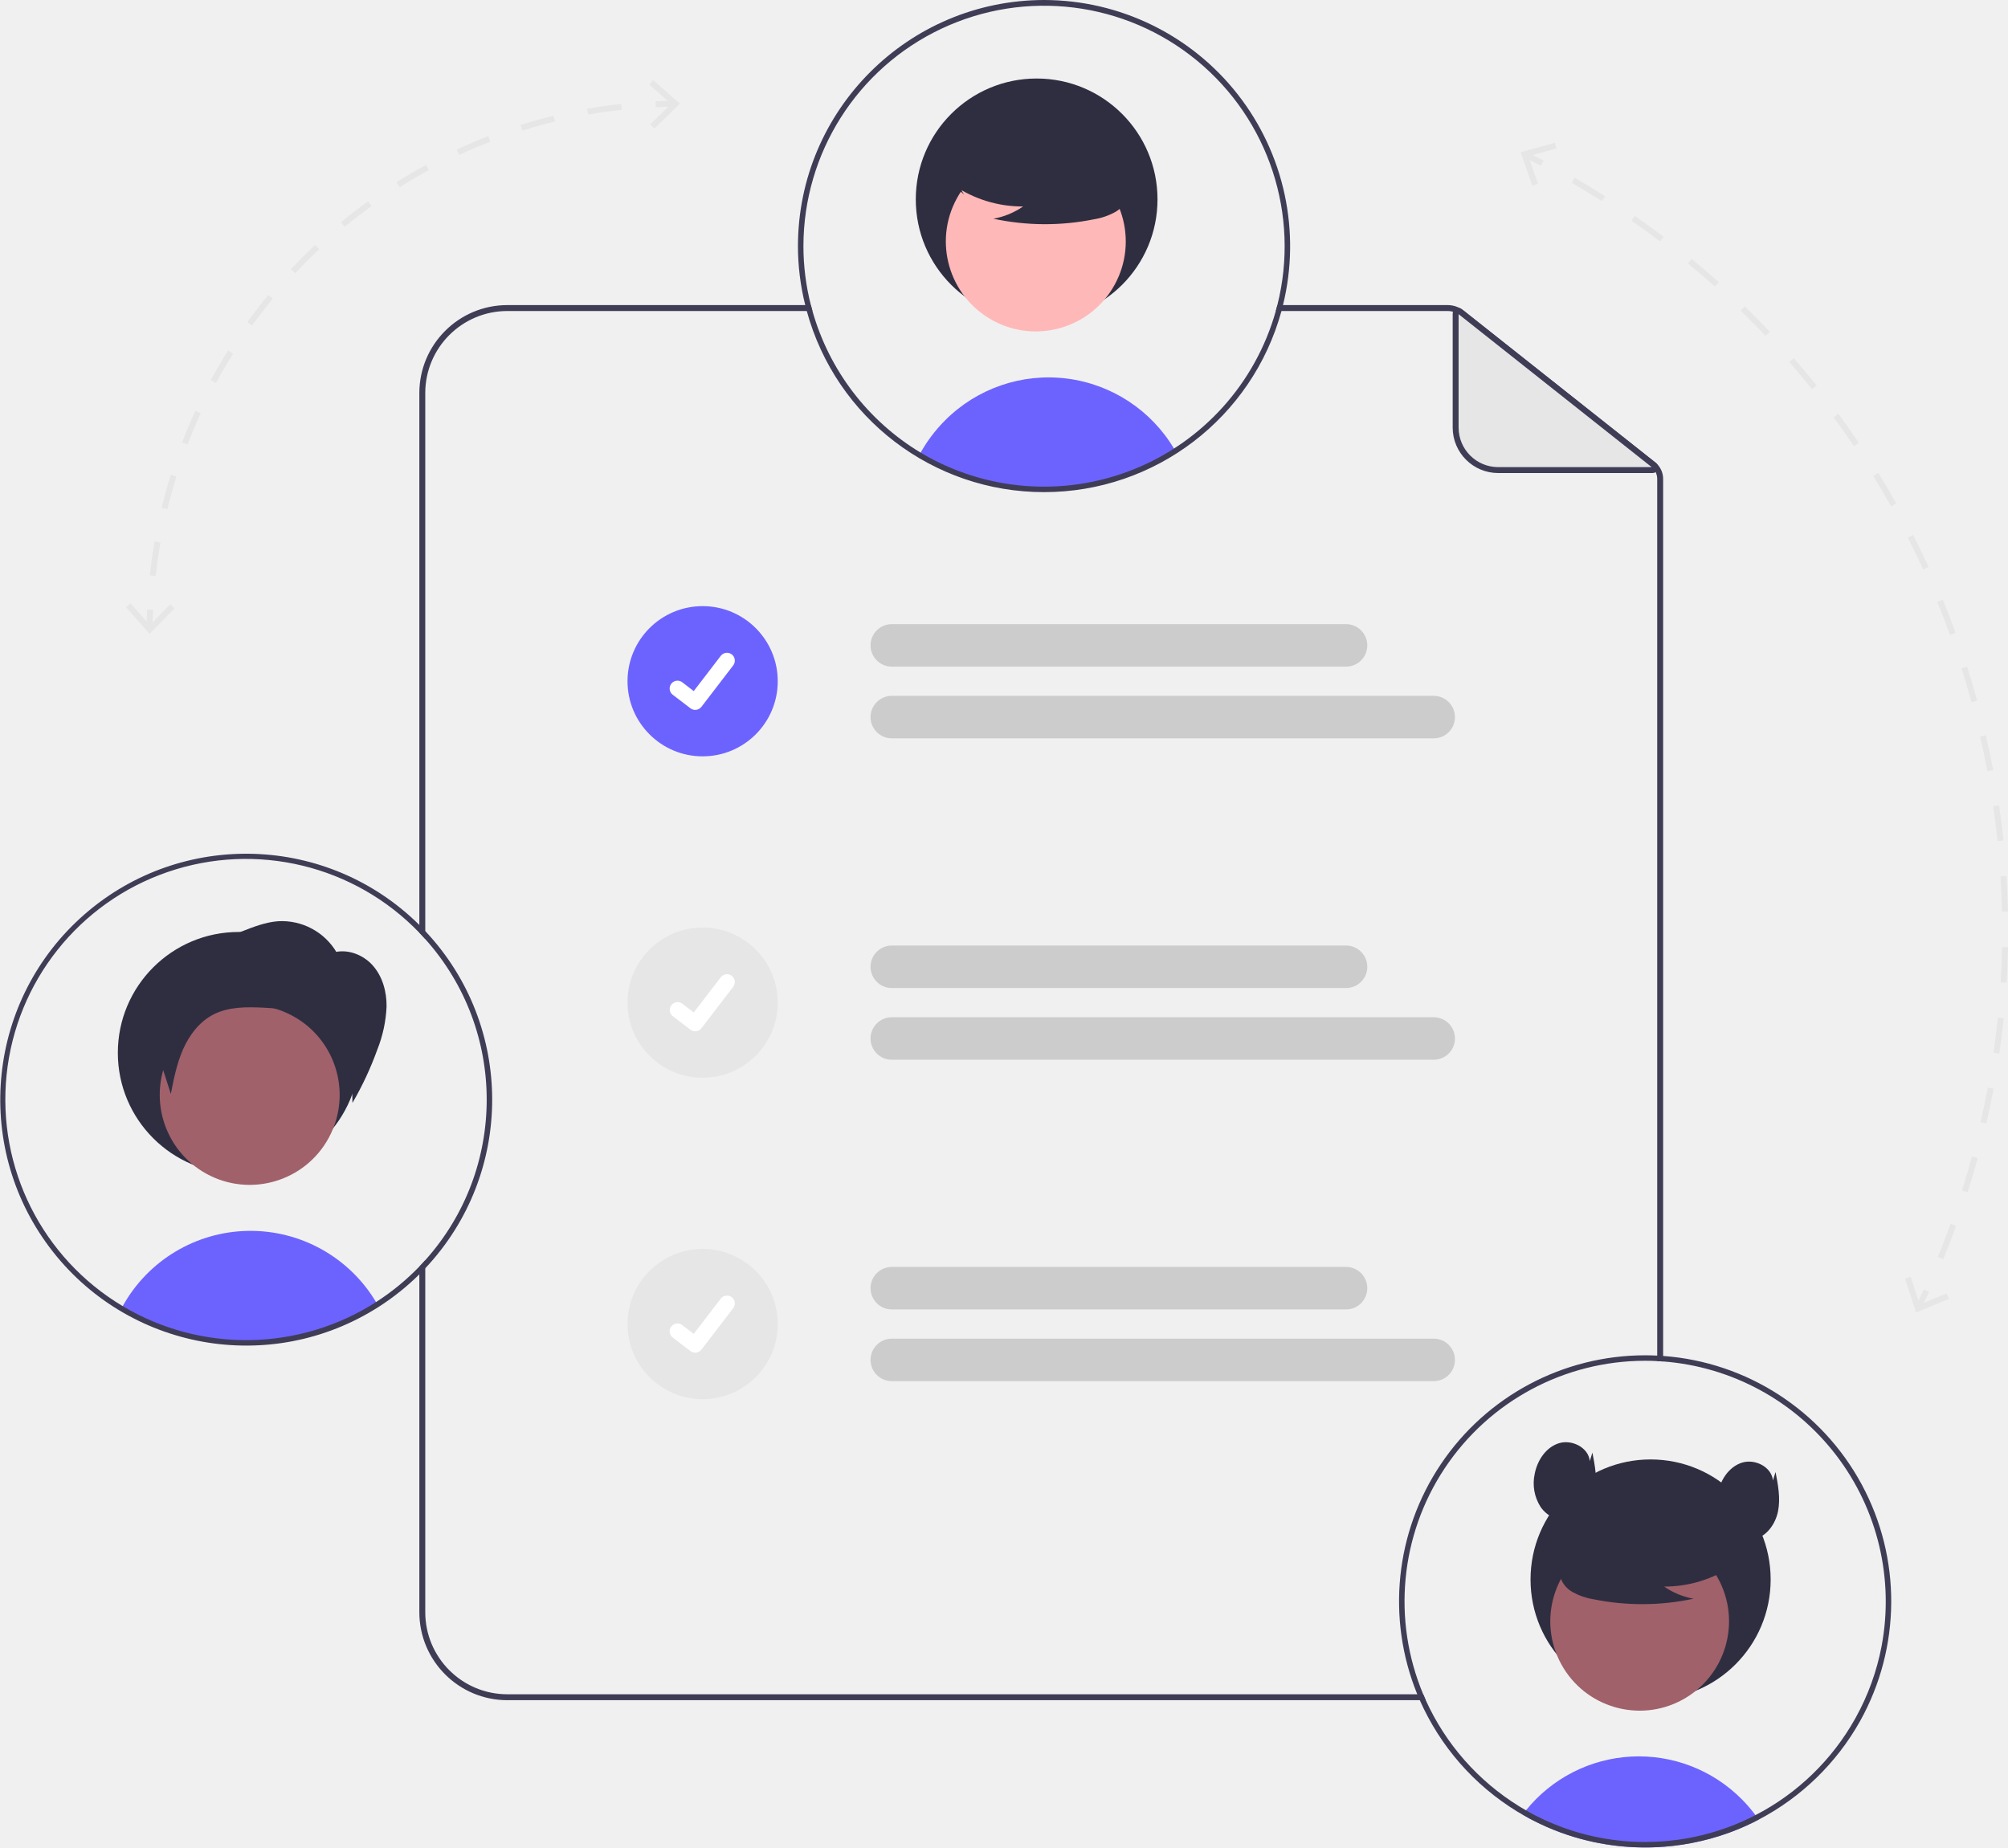
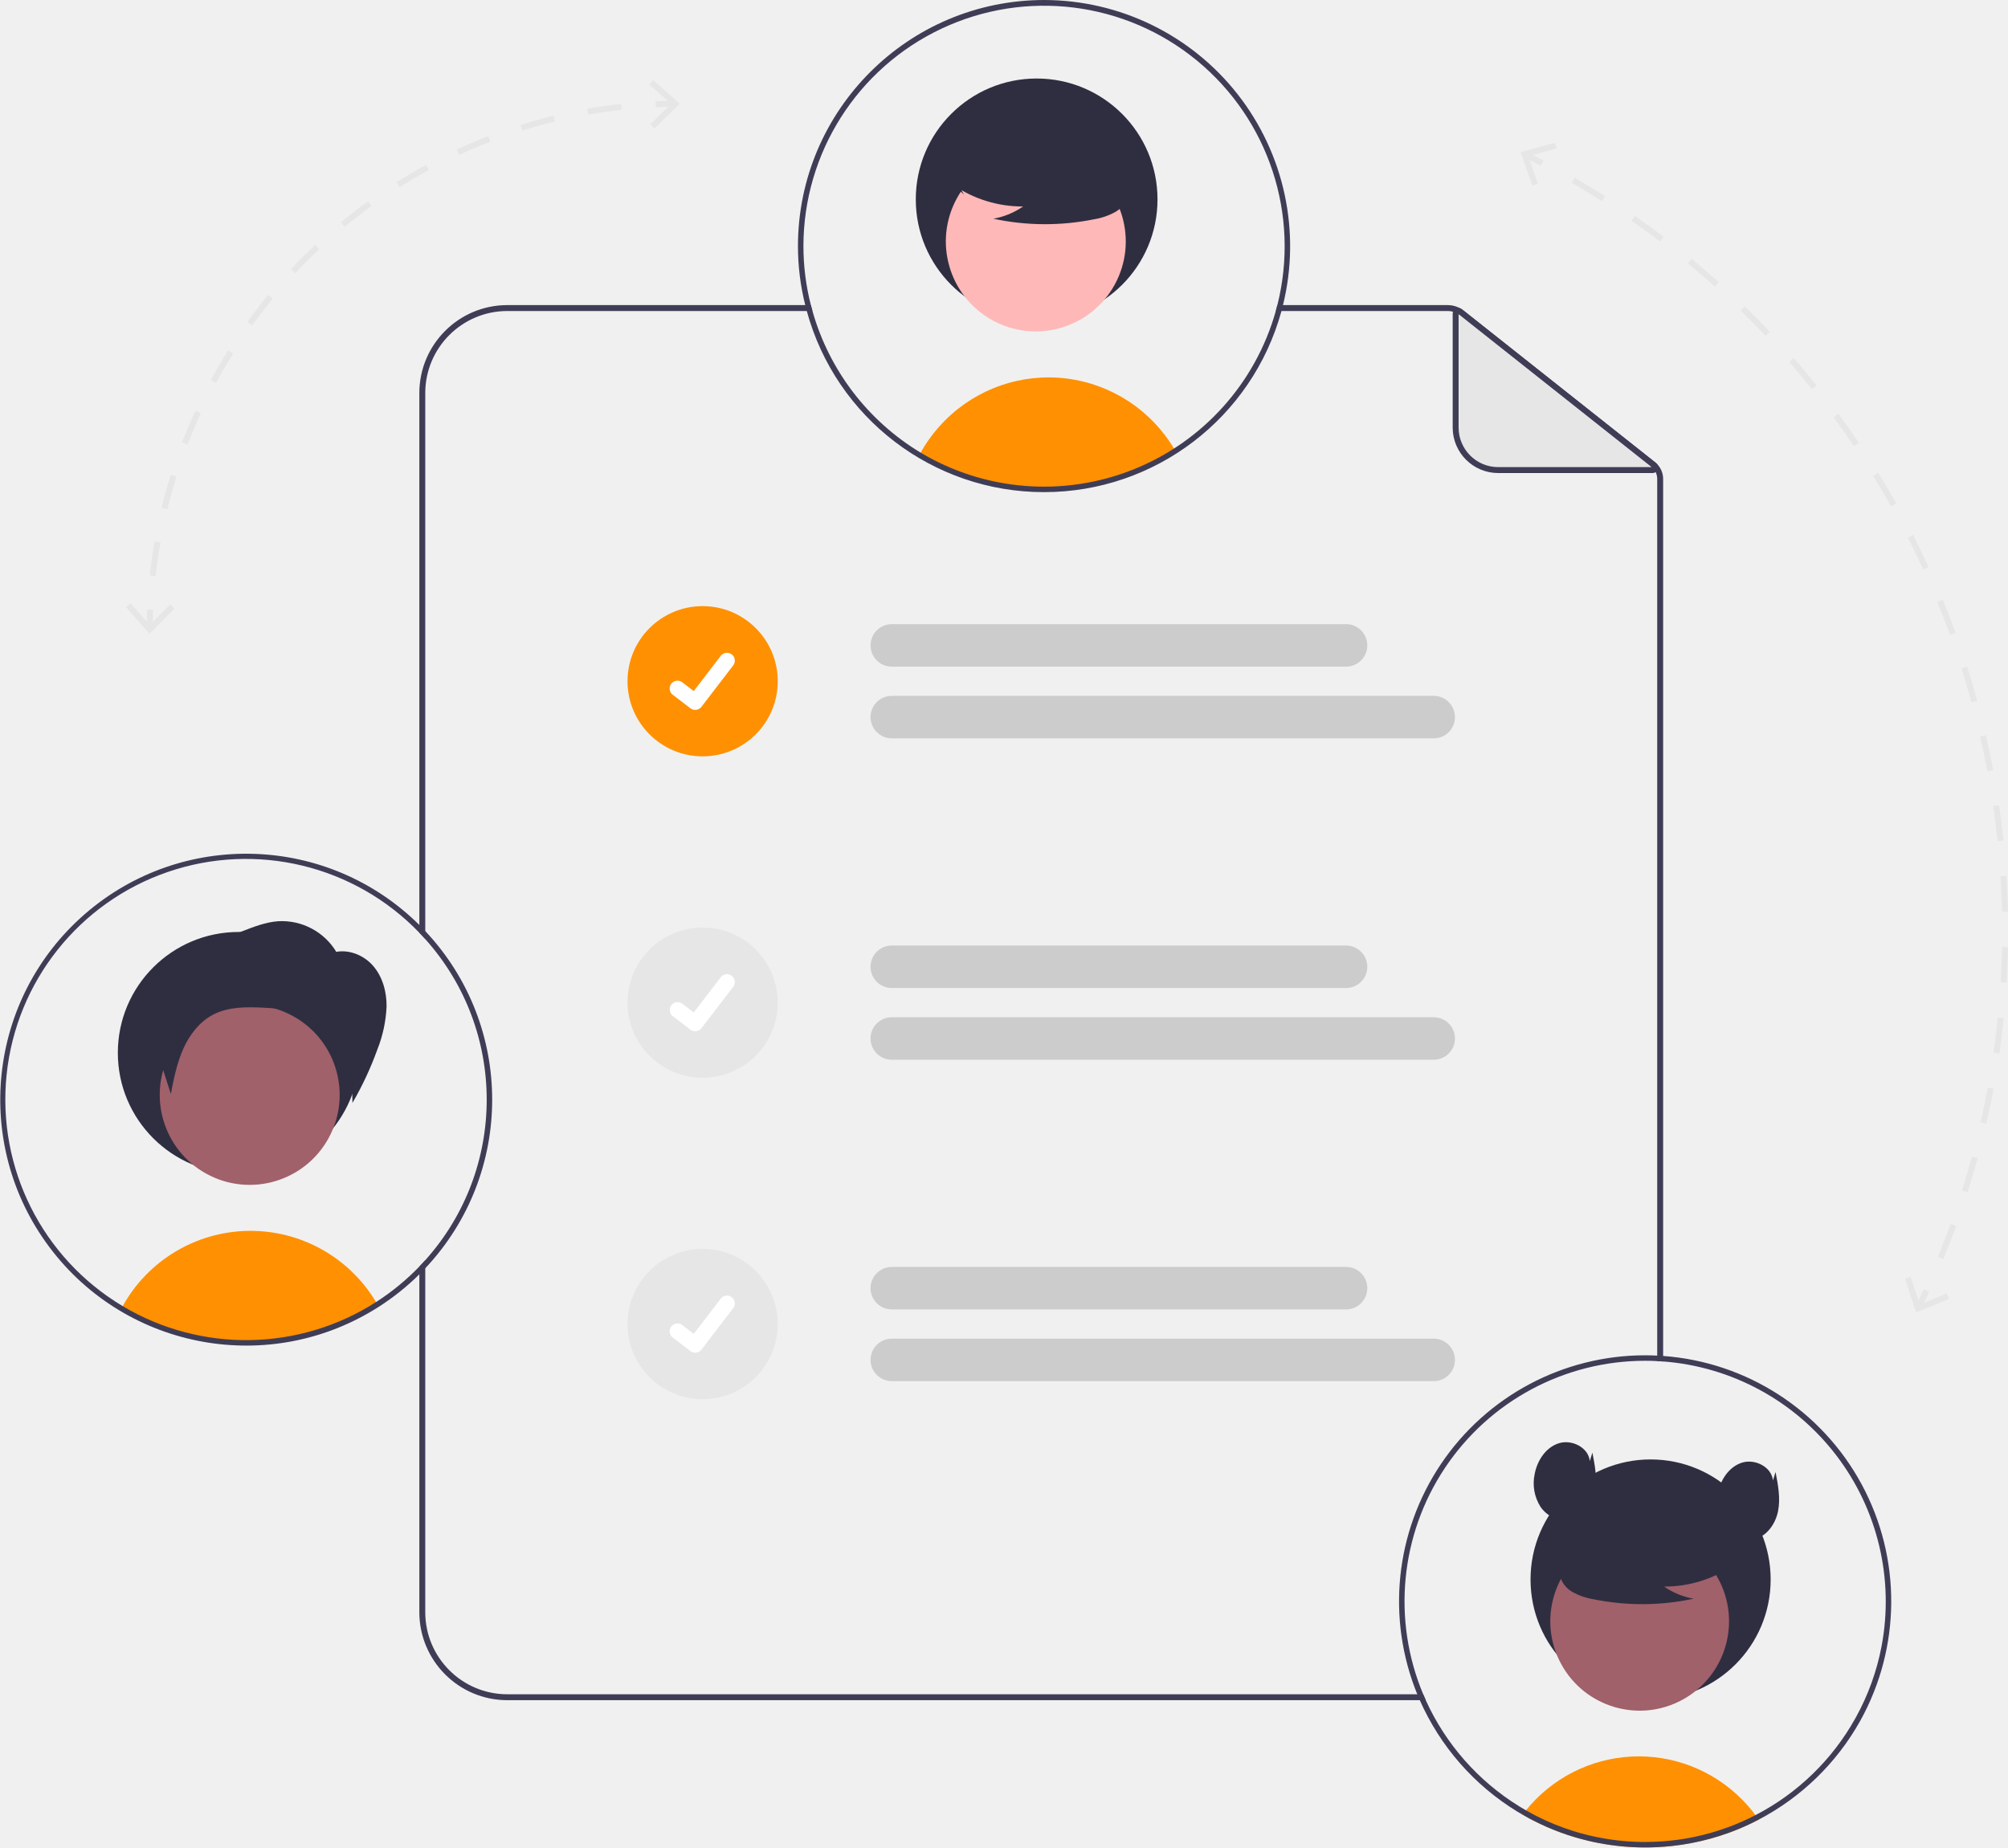
<svg xmlns="http://www.w3.org/2000/svg" id="aba92bf9-15c7-4666-a277-8a6e60b3ba94" data-name="Layer 1" width="677.858" height="623.712" viewBox="0 0 677.858 623.712">
  <path d="M741.511,710.144H432.321a27.721,27.721,0,0,1-27.69-27.7v-118.85c-.64.73-1.31,1.45-2,2.15v116.7a29.727,29.727,0,0,0,29.69,29.7H742.381C742.081,711.484,741.791,710.814,741.511,710.144Zm-336.88-439.3a27.721,27.721,0,0,1,27.69-27.7h103.02c-.19-.67-.37-1.33-.54-2h-102.48a29.727,29.727,0,0,0-29.69,29.7v182.2c.69.7,1.35,1.42,2,2.15Zm415.16,23.36-64.6-51.17a8.733,8.733,0,0,0-5.42-1.89H692.281c-.16.67-.34,1.34-.53,2h58.02a6.796,6.796,0,0,1,4.18,1.45l64.6,51.18a5.146,5.146,0,0,1,1.96,4.06v297.83c.67.02,1.34.07,2,.12v-297.95A7.137,7.137,0,0,0,819.791,294.204Z" transform="translate(-261.0712 -138.1442)" fill="#3f3d56" />
  <path d="M818.938,296.846H766.812a14.348,14.348,0,0,1-14.348-14.348V243.999a.897.897,0,0,1,1.454-.703l65.577,51.951A.897.897,0,0,1,818.938,296.846Z" transform="translate(-261.0712 -138.1442)" fill="#e6e6e6" />
  <path d="M818.938,297.846H766.812a15.366,15.366,0,0,1-15.348-15.348v-38.499a1.897,1.897,0,0,1,3.074-1.487l65.577,51.951a1.896,1.896,0,0,1-1.178,3.383Zm0-2v0Zm-65.474-51.634V282.498a13.363,13.363,0,0,0,13.348,13.348H818.641Z" transform="translate(-261.0712 -138.1442)" fill="#3f3d56" />
  <path d="M715.466,363.205H562.122a7.174,7.174,0,1,1,0-14.348H715.466a7.174,7.174,0,0,1,0,14.348Z" transform="translate(-261.0712 -138.1442)" fill="#ccc" />
  <path d="M745.059,387.418H562.122a7.174,7.174,0,1,1,0-14.348h182.937a7.174,7.174,0,1,1,0,14.348Z" transform="translate(-261.0712 -138.1442)" fill="#ccc" />
  <path d="M715.466,471.712H562.122a7.174,7.174,0,0,1,0-14.348H715.466a7.174,7.174,0,0,1,0,14.348Z" transform="translate(-261.0712 -138.1442)" fill="#ccc" />
  <path d="M745.059,495.924H562.122a7.174,7.174,0,1,1,0-14.348h182.937a7.174,7.174,0,1,1,0,14.348Z" transform="translate(-261.0712 -138.1442)" fill="#ccc" />
  <path d="M715.466,580.219H562.122a7.174,7.174,0,1,1,0-14.348H715.466a7.174,7.174,0,0,1,0,14.348Z" transform="translate(-261.0712 -138.1442)" fill="#ccc" />
  <path d="M745.059,604.431H562.122a7.174,7.174,0,1,1,0-14.348h182.937a7.174,7.174,0,1,1,0,14.348Z" transform="translate(-261.0712 -138.1442)" fill="#ccc" />
-   <circle id="a4ecd73b-08d8-48cc-a4e8-61145e733de3" data-name="Ellipse 44" cx="237.194" cy="229.993" r="25.356" fill="#6c63ff" />
+   <circle id="a4ecd73b-08d8-48cc-a4e8-61145e733de3" data-name="Ellipse 44" cx="237.194" cy="229.993" r="25.356" fill="#ff9001" />
  <path id="e1436a23-a259-49e2-b8fe-799bdd526759" data-name="Path 395" d="M495.753,377.81a2.63,2.63,0,0,1-1.582-.526l-.028-.021-5.959-4.558a2.648,2.648,0,1,1,3.222-4.203l3.86,2.96,9.121-11.899a2.647,2.647,0,0,1,3.711-.49l.001.001-.057.079.058-.079a2.65,2.65,0,0,1,.49,3.712l-10.728,13.99a2.649,2.649,0,0,1-2.106,1.033Z" transform="translate(-261.0712 -138.1442)" fill="#fff" />
  <circle id="be8a52d2-63f9-435f-813d-f0401f75b826" data-name="Ellipse 44" cx="237.194" cy="338.5" r="25.356" fill="#e6e6e6" />
  <path id="e3c7ab69-76f6-4704-bab0-1a6933653e72" data-name="Path 395" d="M495.753,486.317a2.63,2.63,0,0,1-1.582-.526l-.028-.021-5.959-4.558a2.648,2.648,0,0,1,3.222-4.203l3.86,2.96,9.121-11.899a2.647,2.647,0,0,1,3.711-.49l.001.001-.057.079.058-.079a2.65,2.65,0,0,1,.49,3.712l-10.728,13.99a2.649,2.649,0,0,1-2.106,1.033Z" transform="translate(-261.0712 -138.1442)" fill="#fff" />
  <circle id="fc7f6027-3824-4a0f-8274-ead5998d3b8e" data-name="Ellipse 44" cx="237.194" cy="447.007" r="25.356" fill="#e6e6e6" />
  <path id="a068fab7-b499-433d-8534-b02b75008e19" data-name="Path 395" d="M495.753,594.823a2.63,2.63,0,0,1-1.582-.526l-.028-.021-5.959-4.558a2.648,2.648,0,1,1,3.222-4.203l3.86,2.96,9.121-11.899a2.647,2.647,0,0,1,3.711-.49l.001.001-.057.079.058-.079a2.65,2.65,0,0,1,.49,3.712l-10.728,13.99a2.649,2.649,0,0,1-2.106,1.033Z" transform="translate(-261.0712 -138.1442)" fill="#fff" />
-   <path d="M854.768,752.469q-2.146,1.121-4.366,2.123-2.021.914-4.107,1.717c-.508.194-1.024.388-1.541.582a82.638,82.638,0,0,1-12.553,3.461q-3.171.623-6.424.978-2.686.305-5.427.434c-1.302.065-2.603.092-3.914.092a82.927,82.927,0,0,1-15.47-1.449c-1.33-.24-2.631-.526-3.932-.84a81.945,81.945,0,0,1-18.156-6.701c-.517-.258-1.034-.535-1.551-.803-.766-.406-1.513-.831-2.261-1.274.36-.498.748-.988,1.144-1.468a48.953,48.953,0,0,1,72.8-3.784,50.098,50.098,0,0,1,4.671,5.409C854.057,751.444,854.417,751.952,854.768,752.469Z" transform="translate(-261.0712 -138.1442)" fill="#6c63ff" />
+   <path d="M854.768,752.469q-2.146,1.121-4.366,2.123-2.021.914-4.107,1.717c-.508.194-1.024.388-1.541.582a82.638,82.638,0,0,1-12.553,3.461q-3.171.623-6.424.978-2.686.305-5.427.434c-1.302.065-2.603.092-3.914.092a82.927,82.927,0,0,1-15.47-1.449c-1.33-.24-2.631-.526-3.932-.84a81.945,81.945,0,0,1-18.156-6.701c-.517-.258-1.034-.535-1.551-.803-.766-.406-1.513-.831-2.261-1.274.36-.498.748-.988,1.144-1.468a48.953,48.953,0,0,1,72.8-3.784,50.098,50.098,0,0,1,4.671,5.409C854.057,751.444,854.417,751.952,854.768,752.469Z" transform="translate(-261.0712 -138.1442)" fill="#ff9001" />
  <circle cx="557.205" cy="533.248" r="40.53" fill="#2f2e41" />
  <circle cx="814.587" cy="685.51" r="30.166" transform="translate(-490.0586 336.5842) rotate(-28.66306)" fill="#a0616a" />
  <path d="M846.284,666.536a41.028,41.028,0,0,1-23.447,7.246,25.142,25.142,0,0,0,9.965,4.1,82.729,82.729,0,0,1-33.792.19,21.871,21.871,0,0,1-7.074-2.43,8.953,8.953,0,0,1-4.366-5.84c-.741-4.235,2.559-8.083,5.989-10.677a44.175,44.175,0,0,1,37.121-7.418c4.147,1.072,8.301,2.883,10.994,6.213s3.491,8.464.925,11.893Z" transform="translate(-261.0712 -138.1442)" fill="#2f2e41" />
  <path d="M822.511,595.924c-.66-.05-1.33-.09-2-.12-1.35-.07-2.71-.1-4.08-.1a83.072,83.072,0,0,0-76.92,114.44c.27.67.55,1.34.85,2a83.673,83.673,0,0,0,32.84,37.56l.53.31c.45.27.89.53,1.33.77.75.45,1.5.87,2.26,1.28.52.27,1.04.54,1.55.8a81.774,81.774,0,0,0,18.16,6.7c1.3.32,2.6.6,3.93.84a82.963,82.963,0,0,0,15.47,1.45c1.31,0,2.61-.03,3.92-.09,1.82-.08,3.63-.23,5.42-.43q3.255-.36,6.43-.98a83.313,83.313,0,0,0,12.55-3.46c.52-.2,1.04-.39,1.54-.59,1.4-.53,2.76-1.1,4.11-1.71q2.22-1.005,4.37-2.13a83.876,83.876,0,0,0,34.19-33.2,2.432,2.432,0,0,1,.12-.22,83.047,83.047,0,0,0-66.57-123.12Zm73.72,98.1a80.758,80.758,0,0,1-8.67,23.94c-.07.13-.14.26-.21.38a81.377,81.377,0,0,1-33.67,32.6q-2.13,1.11-4.31,2.08c-1.21.54-2.45,1.06-3.7,1.54-.52.2-1.06.41-1.59.59a79.042,79.042,0,0,1-10.83,3.1,76.825,76.825,0,0,1-8.26,1.3c-1.71.19-3.44.32-5.19.38-1.12.05-2.24.08-3.37.08a80.389,80.389,0,0,1-14.97-1.4,77.371,77.371,0,0,1-8.89-2.18,81.139,81.139,0,0,1-12.91-5.23c-.48-.25-.96-.5-1.43-.76-.68-.36-1.36-.73-2.02-1.12-.5-.28-1-.58-1.49-.87-.29-.17-.57-.34-.86-.52a81.776,81.776,0,0,1-31.48-35.79c-.3-.66-.59-1.33-.87-2a81.226,81.226,0,0,1,74.92-112.59c1.37,0,2.73.03,4.08.11.67.02,1.34.07,2,.12a81.293,81.293,0,0,1,73.72,96.24Z" transform="translate(-261.0712 -138.1442)" fill="#3f3d56" />
  <path d="M797.751,631.421c-.436-4.586-6.054-7.409-10.447-6.024s-7.277,5.809-8.149,10.332a14.821,14.821,0,0,0,1.999,11.189c2.221,3.196,6.301,5.19,10.107,4.379,4.345-.926,7.355-5.169,8.216-9.527s.006-8.851-.848-13.211Z" transform="translate(-261.0712 -138.1442)" fill="#2f2e41" />
  <path d="M859.578,637.972c-.436-4.586-6.054-7.409-10.447-6.024s-7.277,5.809-8.149,10.332a14.821,14.821,0,0,0,1.999,11.189c2.221,3.196,6.301,5.19,10.107,4.379,4.345-.926,7.355-5.169,8.216-9.527s.006-8.851-.848-13.211Z" transform="translate(-261.0712 -138.1442)" fill="#2f2e41" />
-   <path d="M657.851,290.39a82.214,82.214,0,0,1-86.443,1.375,49.963,49.963,0,0,1,8.677-11.676,49.321,49.321,0,0,1,77.452,9.756C657.639,290.021,657.75,290.205,657.851,290.39Z" transform="translate(-261.0712 -138.1442)" fill="#6c63ff" />
+   <path d="M657.851,290.39a82.214,82.214,0,0,1-86.443,1.375,49.963,49.963,0,0,1,8.677-11.676,49.321,49.321,0,0,1,77.452,9.756C657.639,290.021,657.75,290.205,657.851,290.39Z" transform="translate(-261.0712 -138.1442)" fill="#ff9001" />
  <circle cx="349.95" cy="67.306" r="40.8" fill="#2f2e41" />
  <circle cx="610.735" cy="219.663" r="30.366" transform="translate(-136.0256 512.0468) rotate(-61.33679)" fill="#ffb8b8" />
  <path d="M582.827,200.562a41.3,41.3,0,0,0,23.603,7.294,25.309,25.309,0,0,1-10.031,4.127,83.279,83.279,0,0,0,34.017.191,22.016,22.016,0,0,0,7.121-2.446,9.012,9.012,0,0,0,4.396-5.878c.746-4.264-2.576-8.137-6.028-10.748a44.468,44.468,0,0,0-37.368-7.467c-4.174,1.079-8.356,2.902-11.067,6.254s-3.514,8.52-.931,11.972Z" transform="translate(-261.0712 -138.1442)" fill="#2f2e41" />
  <path d="M613.521,138.144a83.173,83.173,0,0,0-83.08,83.07,82.299,82.299,0,0,0,2.46,19.93c.17.67.34,1.34.52,2a82.987,82.987,0,0,0,80.1,61.15,83.104,83.104,0,0,0,80.15-61.15c.18-.67.35-1.33.51-2a83.128,83.128,0,0,0-80.66-103Zm78.76,103c-.16.67-.34,1.34-.53,2a81.27,81.27,0,0,1-119.87,47.83,81.81,81.81,0,0,1-36.54-47.83c-.19-.67-.37-1.33-.54-2a80.399,80.399,0,0,1-2.51-19.93,81.225,81.225,0,1,1,159.99,19.93Z" transform="translate(-261.0712 -138.1442)" fill="#3f3d56" />
-   <path d="M388.481,578.524a82.211,82.211,0,0,1-86.44,1.38c.14-.27.29-.54.45-.8a49.35,49.35,0,0,1,85.52-1.37c.06.08.11.17.16.25C388.271,578.154,388.381,578.344,388.481,578.524Z" transform="translate(-261.0712 -138.1442)" fill="#6c63ff" />
+   <path d="M388.481,578.524a82.211,82.211,0,0,1-86.44,1.38c.14-.27.29-.54.45-.8a49.35,49.35,0,0,1,85.52-1.37c.06.08.11.17.16.25C388.271,578.154,388.381,578.344,388.481,578.524Z" transform="translate(-261.0712 -138.1442)" fill="#ff9001" />
  <path d="M382.451,493.584a40.8,40.8,0,1,1-40.8-40.8A40.606,40.606,0,0,1,382.451,493.584Z" transform="translate(-261.0712 -138.1442)" fill="#2f2e41" />
  <path d="M373.621,518.934a31.366,31.366,0,0,1-1.61,3.43,30.369,30.369,0,0,1-41.21,12.08,30.366,30.366,0,1,1,29.13-53.29A30.375,30.375,0,0,1,373.621,518.934Z" transform="translate(-261.0712 -138.1442)" fill="#a0616a" />
  <path d="M404.631,452.484c-.64-.7-1.31-1.39-2-2.06a83.027,83.027,0,1,0-13.65,128.88,83.684,83.684,0,0,0,13.65-10.93c.68-.67,1.35-1.35,2-2.05a83.006,83.006,0,0,0,0-113.84Zm-2,113.26a81.498,81.498,0,0,1-14.62,11.99c-.01.01-.02.01-.03.02a81.3,81.3,0,0,1-85.47,1.36c-.01,0-.01-.01-.02-.01a81.221,81.221,0,1,1,100.14-126.06c.69.7,1.35,1.42,2,2.15a81.191,81.191,0,0,1,0,108.4C403.991,564.324,403.321,565.044,402.631,565.744Z" transform="translate(-261.0712 -138.1442)" fill="#3f3d56" />
  <path d="M374.719,459.702a21.484,21.484,0,0,0-19.809-10.54c-4.149.311-8.096,1.839-11.971,3.351l-19.705,7.686c-5.099,1.989-10.683,4.425-12.896,9.431-2.054,4.646-.521,10.012,1.03,14.849l7.372,22.993c1.01-5.165,2.036-10.381,4.178-15.189s5.528-9.24,10.211-11.643c5.118-2.626,11.151-2.571,16.897-2.295,8.138.392,16.985,1.427,22.767,7.167a23.648,23.648,0,0,1,6.001,11.719,70.541,70.541,0,0,1,1.258,13.265,109.978,109.978,0,0,0,8.399-18.005,44.549,44.549,0,0,0,3.12-14.575c.044-4.992-1.369-10.142-4.698-13.863s-8.753-5.729-13.523-4.256" transform="translate(-261.0712 -138.1442)" fill="#2f2e41" />
  <path d="M312.584,349.987l-2-.023c.024-2,.081-4.03.171-6.032l1.998.09C312.664,346.002,312.607,348.009,312.584,349.987Z" transform="translate(-261.0712 -138.1442)" fill="#e6e6e6" />
  <path d="M313.632,332.601l-1.988-.217c.418-3.823.964-7.678,1.625-11.459l1.97.345C314.585,325.008,314.045,328.82,313.632,332.601Zm3.942-22.536-1.944-.471c.905-3.735,1.945-7.488,3.089-11.155l1.909.596C319.497,302.661,318.469,306.373,317.574,310.065Zm6.823-21.852-1.866-.719c1.381-3.588,2.899-7.178,4.51-10.671l1.816.838C327.263,281.115,325.762,284.666,324.396,288.214Zm9.592-20.793-1.758-.953c1.831-3.377,3.798-6.741,5.846-9.998l1.693,1.064C337.744,260.755,335.799,264.081,333.988,267.421Zm12.184-19.38-1.621-1.171c2.25-3.116,4.631-6.199,7.076-9.165l1.543,1.272C350.752,241.91,348.398,244.959,346.172,248.04Zm14.56-17.659-1.458-1.368c2.628-2.801,5.382-5.554,8.186-8.185l1.368,1.459C366.055,224.889,363.331,227.612,360.733,230.381Zm16.69-15.653-1.272-1.543c2.965-2.444,6.047-4.824,9.16-7.072l1.171,1.621C383.402,209.958,380.354,212.311,377.423,214.728Zm18.546-13.391L394.904,199.644c3.253-2.045,6.613-4.009,9.987-5.839l.953,1.758C402.508,197.372,399.185,199.315,395.968,201.337Zm20.101-10.899-.838-1.816c3.485-1.608,7.069-3.123,10.651-4.503l.719,1.866C423.059,187.349,419.516,188.848,416.07,190.438Zm21.326-8.216-.597-1.909c3.666-1.146,7.418-2.187,11.154-3.094l.472,1.943C444.731,180.06,441.021,181.089,437.396,182.222Zm22.232-5.399-.345-1.97c3.78-.663,7.635-1.211,11.458-1.63l.218,1.988C467.178,175.626,463.366,176.169,459.628,176.823Z" transform="translate(-261.0712 -138.1442)" fill="#e6e6e6" />
  <path d="M482.448,174.326l-.09-1.998c2.003-.09,4.033-.147,6.032-.171l.024,2C486.436,174.18,484.429,174.237,482.448,174.326Z" transform="translate(-261.0712 -138.1442)" fill="#e6e6e6" />
  <polygon points="58.899 205.414 57.47 204.013 50.576 211.064 44.046 203.673 42.547 205 50.502 214 58.899 205.414" fill="#e6e6e6" />
  <polygon points="220.914 43.399 219.513 41.97 226.564 35.076 219.173 28.546 220.5 27.047 229.5 35.002 220.914 43.399" fill="#e6e6e6" />
  <path d="M781.197,194.101q-2.641-1.39-5.32-2.731l.895-1.788q2.698,1.35,5.357,2.749Z" transform="translate(-261.0712 -138.1442)" fill="#e6e6e6" />
  <path d="M917.101,563.228l-1.851-.759c1.505-3.672,2.952-7.417,4.301-11.133l1.88.682C920.073,555.76,918.616,559.532,917.101,563.228Zm8.199-22.586-1.906-.605c1.199-3.777,2.335-7.628,3.377-11.448l1.929.527C927.652,532.962,926.508,536.84,925.3,540.642Zm6.324-23.183-1.95-.447c.885-3.865,1.701-7.797,2.424-11.687l1.966.366C933.337,509.608,932.516,513.567,931.625,517.459Zm4.395-23.627-1.98-.284c.563-3.922,1.052-7.908,1.453-11.848l1.99.203C937.079,485.869,936.587,489.883,936.02,493.832Zm2.433-23.911-1.997-.12c.238-3.953.397-7.966.473-11.928l2.0.038C938.853,461.9,938.692,465.941,938.453,469.921Zm.457-24.031-1.999.044q-.058-2.609-.162-5.214c-.089-2.227-.206-4.486-.347-6.715l1.996-.126c.142,2.244.259,4.518.349,6.76Q938.852,443.262,938.91,445.89Zm-3.504-23.776c-.411-3.94-.91-7.925-1.482-11.842l1.979-.289c.576,3.944,1.078,7.956,1.492,11.923Zm-3.446-23.615c-.731-3.89-1.553-7.822-2.443-11.684l1.949-.449c.896,3.889,1.724,7.847,2.46,11.765Zm-5.36-23.26c-1.047-3.824-2.186-7.676-3.386-11.449l1.906-.606c1.208,3.799,2.355,7.677,3.409,11.527Zm-7.235-22.751c-1.353-3.725-2.802-7.472-4.306-11.138l1.851-.759c1.514,3.691,2.972,7.464,4.335,11.214Zm-9.062-22.092c-1.653-3.603-3.402-7.221-5.199-10.752l1.783-.907c1.809,3.555,3.571,7.197,5.234,10.825ZM899.471,309.111c-1.94-3.455-3.979-6.919-6.059-10.293l1.703-1.049c2.095,3.397,4.147,6.885,6.101,10.364Zm-12.536-20.331c-2.218-3.287-4.533-6.573-6.883-9.765l1.611-1.185c2.366,3.214,4.697,6.522,6.93,9.832Zm-14.162-19.24c-2.482-3.097-5.061-6.181-7.664-9.168l1.508-1.314c2.621,3.007,5.217,6.113,7.717,9.231Zm-15.7-18.013c-2.729-2.882-5.554-5.744-8.396-8.507l1.394-1.434c2.861,2.782,5.705,5.664,8.453,8.566ZM839.937,234.866c-2.957-2.647-6.009-5.267-9.072-7.788l1.271-1.544c3.084,2.539,6.157,5.177,9.135,7.842Zm-18.46-15.196c-3.154-2.386-6.407-4.742-9.668-7.004l1.14-1.644c3.284,2.278,6.559,4.65,9.735,7.052Zm-19.615-13.605c-3.337-2.119-6.772-4.201-10.208-6.191l1.002-1.731c3.46,2.003,6.918,4.1,10.278,6.233Z" transform="translate(-261.0712 -138.1442)" fill="#e6e6e6" />
  <path d="M909.75,579.716l-1.801-.869q1.303-2.699,2.545-5.412l1.818.832Q911.061,576.999,909.75,579.716Z" transform="translate(-261.0712 -138.1442)" fill="#e6e6e6" />
  <polygon points="517.31 62.693 519.197 62.028 515.91 52.731 525.424 50.131 524.894 48.201 513.308 51.369 517.31 62.693" fill="#e6e6e6" />
  <polygon points="643.078 431.677 644.979 431.051 648.055 440.42 657.176 436.668 657.935 438.52 646.826 443.088 643.078 431.677" fill="#e6e6e6" />
</svg>
